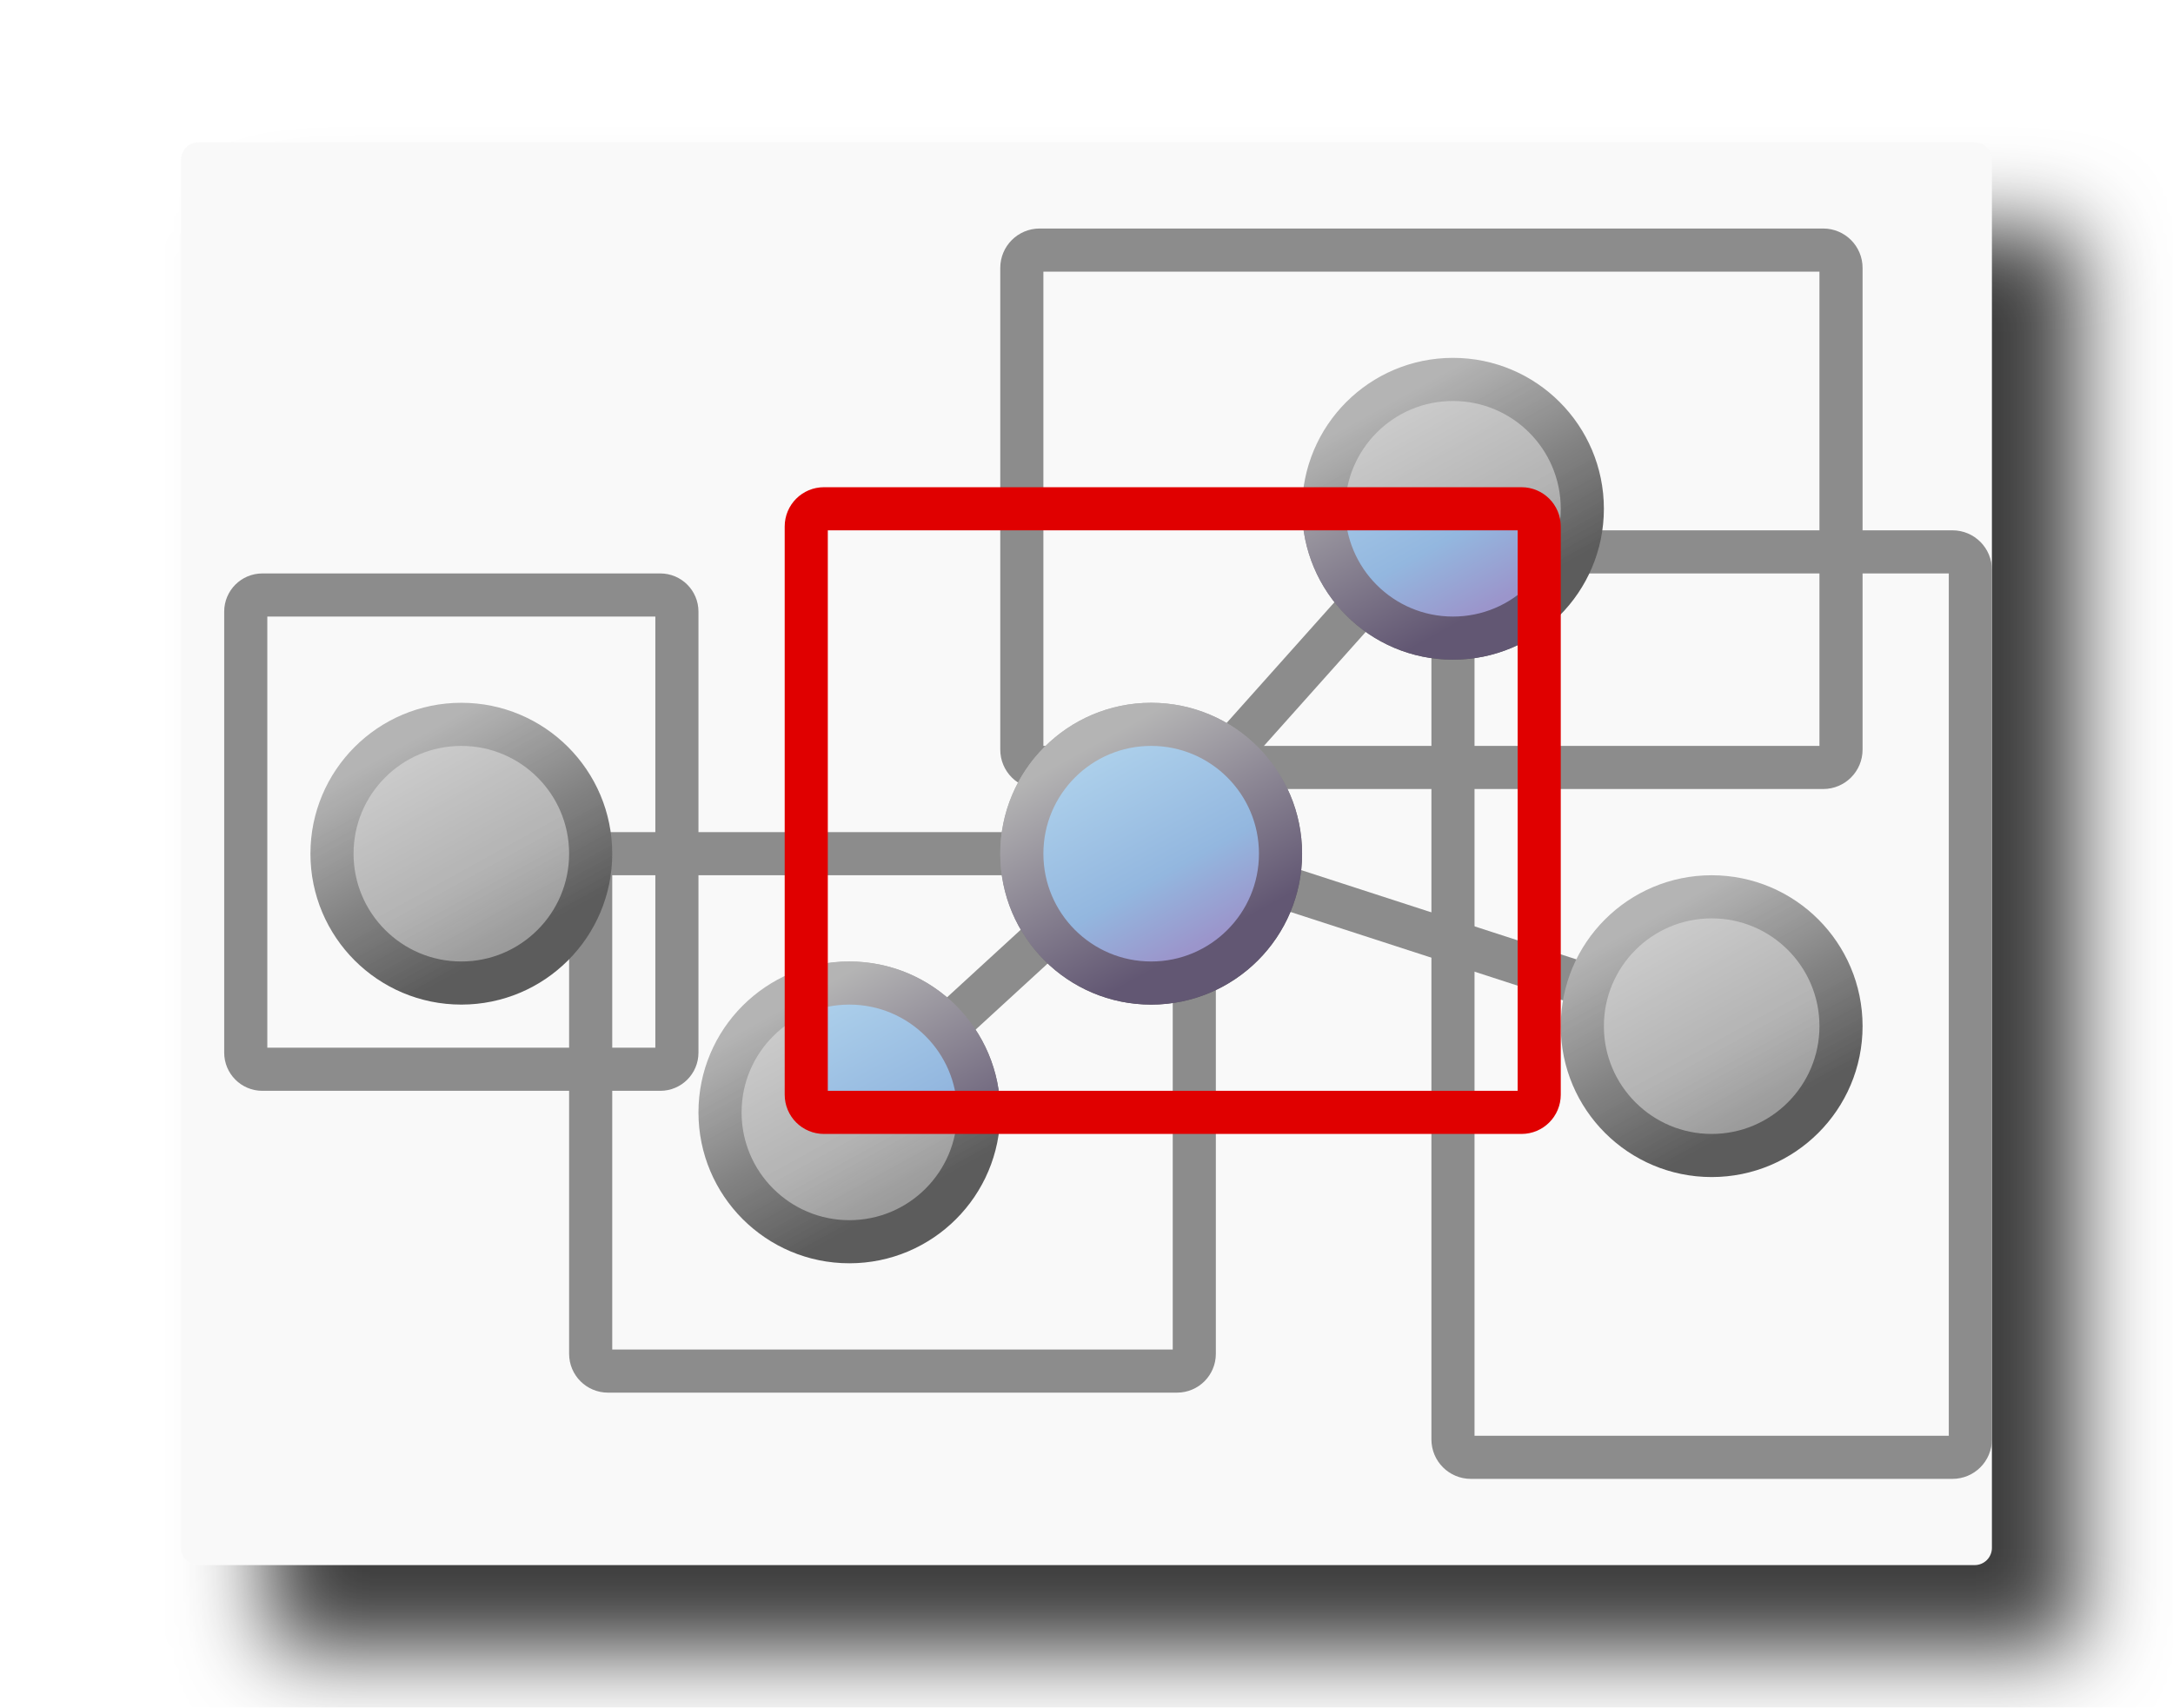
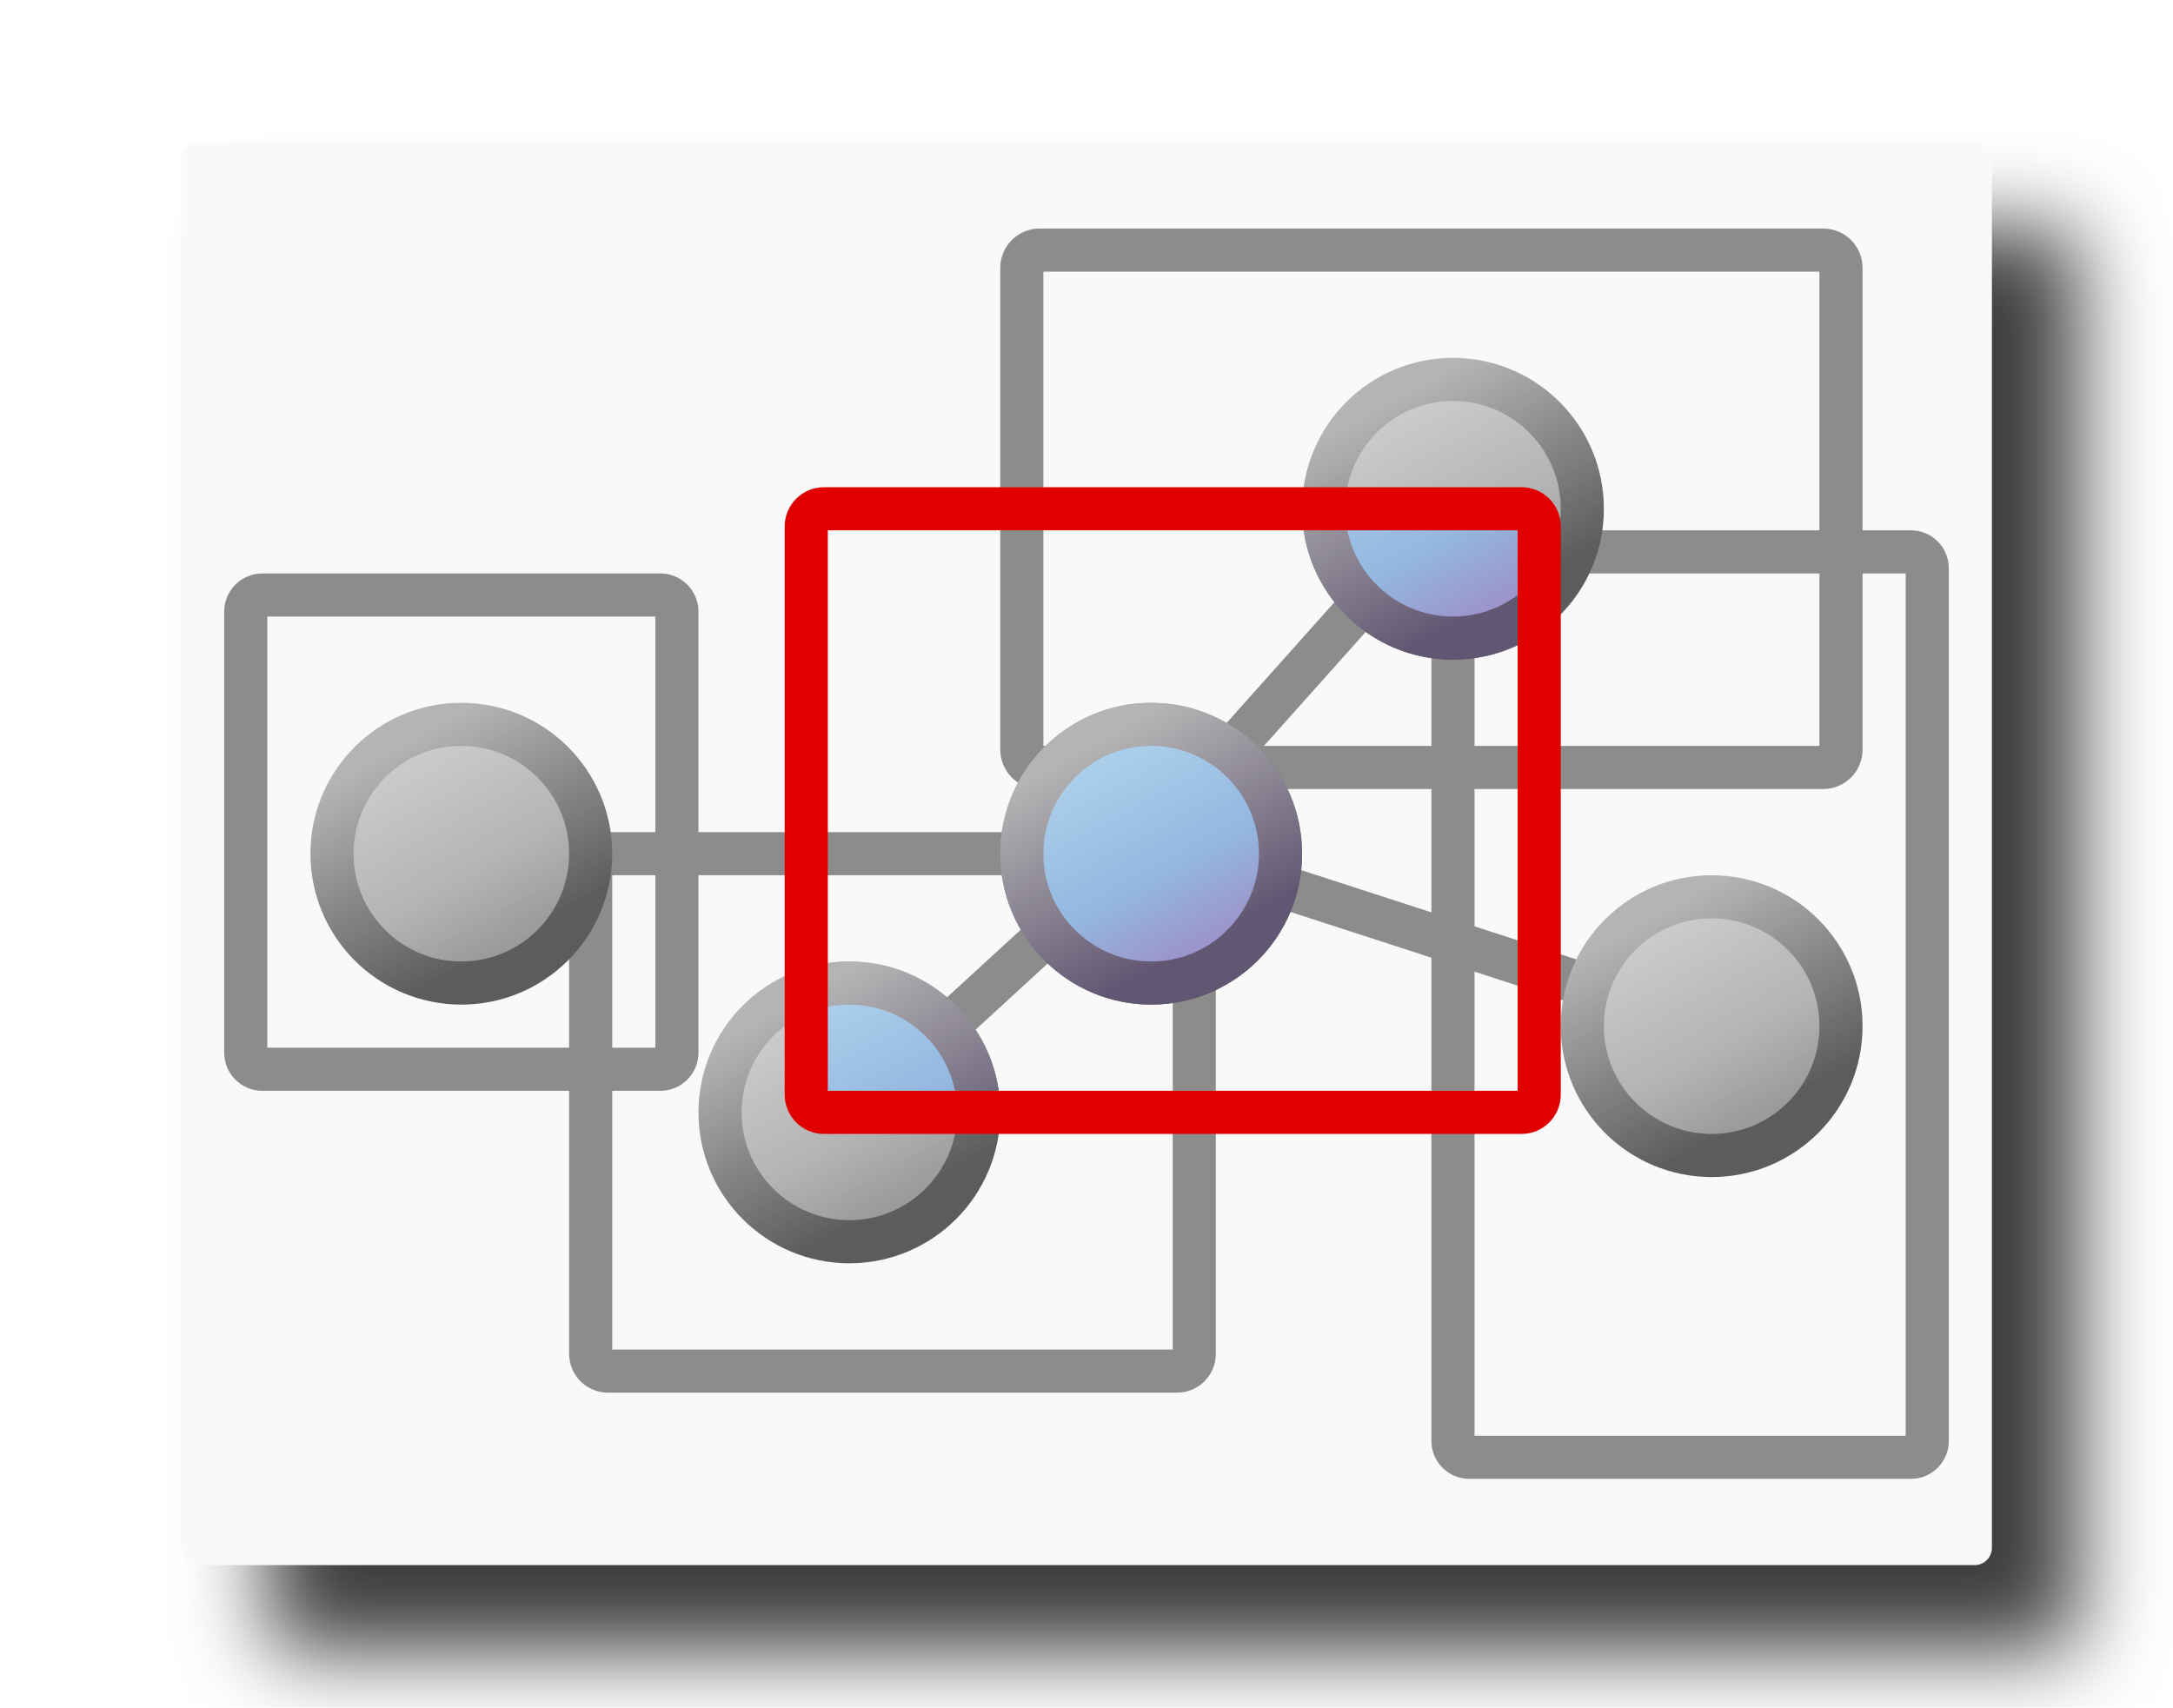
<svg xmlns="http://www.w3.org/2000/svg" xmlns:xlink="http://www.w3.org/1999/xlink" style="enable-background:new" version="1.1" id="svg2" viewBox="0 0 50.4 39.6" height="39.6" width="50.4">
  <defs id="defs4">
    <g style="display:inline;enable-background:new" id="g1">
      <use xlink:href="#c1" id="use5785" x="0" y="0" width="100%" height="100%" />
      <use transform="translate(-16,1.1920929e-7)" height="100%" width="100%" y="0" x="0" id="use5787" xlink:href="#c1" />
      <use transform="translate(-7,6.000002)" xlink:href="#c1" id="use5789" x="0" y="0" width="100%" height="100%" />
      <use transform="translate(13,4.000002)" height="100%" width="100%" y="0" x="0" id="use5791" xlink:href="#c1" />
      <use transform="translate(7,-7.999998)" xlink:href="#c1" id="use5793" x="0" y="0" width="100%" height="100%" />
    </g>
    <circle r="3" style="display:inline;opacity:1;fill:url(#linearGradient4994);fill-opacity:1;stroke:url(#linearGradient4996);stroke-width:1;stroke-linecap:round;stroke-linejoin:round;stroke-miterlimit:4;stroke-dasharray:none;stroke-opacity:1;enable-background:new" id="c1" cx="26.5" cy="19.5" />
    <linearGradient id="linearGradient5889">
      <stop style="stop-color:#afd2ec;stop-opacity:1;" offset="0" id="stop5891" />
      <stop id="stop5893" offset="0.651" style="stop-color:#93b7df;stop-opacity:1;" />
      <stop style="stop-color:#9b95cb;stop-opacity:1;" offset="1" id="stop5895" />
    </linearGradient>
    <linearGradient id="linearGradient4316">
      <stop id="stop4318" offset="0" style="stop-color:#b4b4b4;stop-opacity:1;" />
      <stop id="stop4320" offset="1" style="stop-color:#625773;stop-opacity:1;" />
    </linearGradient>
    <filter id="filter4528" style="color-interpolation-filters:sRGB">
      <feFlood id="feFlood4530" result="flood" flood-color="rgb(0,0,0)" flood-opacity="0.95" />
      <feComposite id="feComposite4532" result="composite1" operator="in" in2="SourceGraphic" in="flood" />
      <feGaussianBlur id="feGaussianBlur4534" result="blur" stdDeviation="1" in="composite1" />
      <feOffset id="feOffset4536" result="offset" dy="2" dx="2" />
      <feComposite id="feComposite4538" result="composite2" operator="over" in2="offset" in="SourceGraphic" />
    </filter>
    <filter id="sat0">
      <feColorMatrix id="feColorMatrix3474" values="0.0" type="saturate" in="SourceGraphic" />
    </filter>
    <linearGradient y2="52.317" x2="27.987" y1="40.841" x1="21.66" gradientTransform="matrix(0.3999999,0,0,0.4,16.21249,0.787497)" gradientUnits="userSpaceOnUse" id="linearGradient4994" xlink:href="#linearGradient5889" />
    <linearGradient y2="52.317" x2="27.987" y1="40.841" x1="21.66" gradientTransform="matrix(0.3999999,0,0,0.4,16.21249,0.787497)" gradientUnits="userSpaceOnUse" id="linearGradient4996" xlink:href="#linearGradient4316" />
    <clipPath id="clipPath6076" clipPathUnits="userSpaceOnUse">
      <rect style="display:inline;opacity:1;fill:none;fill-opacity:1;stroke:#d947eb;stroke-width:0.5;stroke-linecap:round;stroke-linejoin:round;stroke-miterlimit:4;stroke-dasharray:none;stroke-opacity:0.781;enable-background:new" id="rect6078" width="17" height="14" x="18.5" y="11.5" rx="0.41" />
    </clipPath>
  </defs>
  <g transform="translate(0.2000003,-59.69994)" style="display:none" id="layer3">
    <flowRoot style="font-style:normal;font-weight:normal;font-size:40px;line-height:125%;font-family:Sans;letter-spacing:0px;word-spacing:0px;fill:#000000;fill-opacity:1;stroke:none;stroke-width:1px;stroke-linecap:butt;stroke-linejoin:miter;stroke-opacity:1" id="flowRoot4438" xml:space="preserve">
      <flowRegion id="flowRegion4440">
        <rect y="7.101" x="130.519" height="61.421" width="362.383" id="rect4442" />
      </flowRegion>
      <flowPara id="flowPara4444" />
    </flowRoot>
    <flowRoot style="font-style:normal;font-weight:normal;font-size:40px;line-height:125%;font-family:Sans;letter-spacing:0px;word-spacing:0px;fill:#000000;fill-opacity:1;stroke:none;stroke-width:1px;stroke-linecap:butt;stroke-linejoin:miter;stroke-opacity:1" id="flowRoot4446" xml:space="preserve">
      <flowRegion id="flowRegion4448">
        <rect y="7.101" x="129.751" height="66.795" width="363.918" id="rect4450" />
      </flowRegion>
      <flowPara id="flowPara4452" />
    </flowRoot>
    <text transform="scale(1.008299,0.9917695)" id="text4454" y="87" x="53.008" style="font-style:normal;font-variant:normal;font-weight:600;font-stretch:normal;font-size:28.023px;line-height:125%;font-family:'Lucida Grande';-inkscape-font-specification:'Lucida Grande, Semi-Bold';text-align:start;letter-spacing:0px;word-spacing:0px;writing-mode:lr-tb;text-anchor:start;fill:#aaaaaa;fill-opacity:1;stroke:none;stroke-width:1px;stroke-linecap:butt;stroke-linejoin:miter;stroke-opacity:1" xml:space="preserve">
      <tspan y="87" x="53.008" id="tspan4456">Piccolo2D</tspan>
    </text>
    <text transform="scale(1.00059,0.9994099)" id="text4458" y="95.561" x="55.595" style="font-style:normal;font-variant:normal;font-weight:600;font-stretch:normal;font-size:7.697px;line-height:125%;font-family:'Lucida Grande';-inkscape-font-specification:'Lucida Grande, Semi-Bold';text-align:start;letter-spacing:0px;word-spacing:0px;writing-mode:lr-tb;text-anchor:start;fill:#5e5e5e;fill-opacity:1;stroke:none;stroke-width:1px;stroke-linecap:butt;stroke-linejoin:miter;stroke-opacity:1" xml:space="preserve">
      <tspan y="95.561" x="55.595" id="tspan4460">Structured 2D Graphics Framework</tspan>
    </text>
  </g>
  <g transform="translate(0.2000003,-59.69994)" style="display:inline;opacity:0.8" id="layer4">
    <rect rx="0.4" y="63" x="4" height="33" width="42" id="rect4690" style="fill:#f8f8f8;fill-opacity:1;stroke:none;stroke-width:1.5;stroke-linecap:round;stroke-linejoin:round;stroke-miterlimit:4;stroke-dasharray:none;stroke-opacity:1;filter:url(#filter4528)" />
  </g>
  <g transform="translate(0.2000003,-59.69994)" id="g3441" style="display:inline;opacity:1">
-     <rect rx="0.414" y="72.5" x="33.5" height="21" width="12" id="rect4684" style="display:inline;opacity:1;fill:none;fill-opacity:1;stroke:#8c8c8c;stroke-width:1;stroke-linecap:round;stroke-linejoin:round;stroke-miterlimit:4;stroke-dasharray:none;stroke-opacity:1" />
+     <rect rx="0.379" y="72.5" x="33.5" height="21" width="11" id="rect4684" style="display:inline;opacity:1;fill:none;fill-opacity:1;stroke:#8c8c8c;stroke-width:1;stroke-linecap:round;stroke-linejoin:round;stroke-miterlimit:4;stroke-dasharray:none;stroke-opacity:1" />
    <path style="display:inline;opacity:1;fill:none;fill-rule:evenodd;stroke:#8c8c8c;stroke-width:1;stroke-linecap:butt;stroke-linejoin:miter;stroke-miterlimit:4;stroke-dasharray:none;stroke-opacity:1" d="m 26.379,79.313 7.1,-7.95" id="path4204" />
    <path id="path4202" d="M 19.453,85.631 26.499,79.168" style="display:inline;opacity:1;fill:none;fill-rule:evenodd;stroke:#8c8c8c;stroke-width:1;stroke-linecap:butt;stroke-linejoin:miter;stroke-miterlimit:4;stroke-dasharray:none;stroke-opacity:1" />
    <path id="path4206" d="m 26.498,79.277 12.977,4.21" style="display:inline;opacity:1;fill:none;fill-rule:evenodd;stroke:#8c8c8c;stroke-width:1;stroke-linecap:butt;stroke-linejoin:miter;stroke-miterlimit:4;stroke-dasharray:none;stroke-opacity:1" />
    <rect rx="0.4" y="79.5" x="13.5" height="12" width="14" id="rect4686" style="display:inline;opacity:1;fill:none;fill-opacity:1;stroke:#8c8c8c;stroke-width:1;stroke-linecap:round;stroke-linejoin:round;stroke-miterlimit:4;stroke-dasharray:none;stroke-opacity:1" />
    <rect rx="0.385" y="73.5" x="5.5" height="11" width="10" id="rect4688" style="display:inline;opacity:1;fill:none;fill-opacity:1;stroke:#8c8c8c;stroke-width:1;stroke-linecap:round;stroke-linejoin:round;stroke-miterlimit:4;stroke-dasharray:none;stroke-opacity:1" />
    <rect rx="0.413" y="65.5" x="23.5" height="12" width="19" id="rect4682" style="display:inline;opacity:1;fill:none;fill-opacity:1;stroke:#8c8c8c;stroke-width:1;stroke-linecap:round;stroke-linejoin:round;stroke-miterlimit:4;stroke-dasharray:none;stroke-opacity:1" />
  </g>
  <g transform="translate(0.2000003,0.300001)" style="display:none" id="layer7">
    <rect style="display:inline;opacity:1;fill:none;fill-opacity:1;stroke:#aaaaaa;stroke-width:1;stroke-linecap:round;stroke-linejoin:round;stroke-miterlimit:4;stroke-dasharray:none;stroke-opacity:1;enable-background:new" id="rect3443" width="41" height="32" x="4.5" y="63.5" rx="0.39" transform="translate(0,-59.99994)" />
  </g>
  <g transform="translate(0.2000003,0.300001)" id="g5783" style="display:inline">
    <use style="filter:url(#sat0)" height="100%" width="100%" y="0" x="0" id="use6058" xlink:href="#g1" />
  </g>
  <g transform="translate(0.2000003,0.300001)" style="display:inline" id="g6068">
    <use clip-path="url(#clipPath6076)" xlink:href="#g1" id="use6070" x="0" y="0" width="100%" height="100%" />
  </g>
  <g transform="translate(0.2000003,-59.69994)" style="display:inline;opacity:1" id="layer5">
    <rect style="display:inline;fill:none;fill-opacity:1;stroke:#e00000;stroke-width:1;stroke-linecap:round;stroke-linejoin:round;stroke-miterlimit:4;stroke-dasharray:none;stroke-opacity:1" id="rect3470" width="17" height="14" x="18.5" y="71.5" rx="0.41" />
  </g>
</svg>
